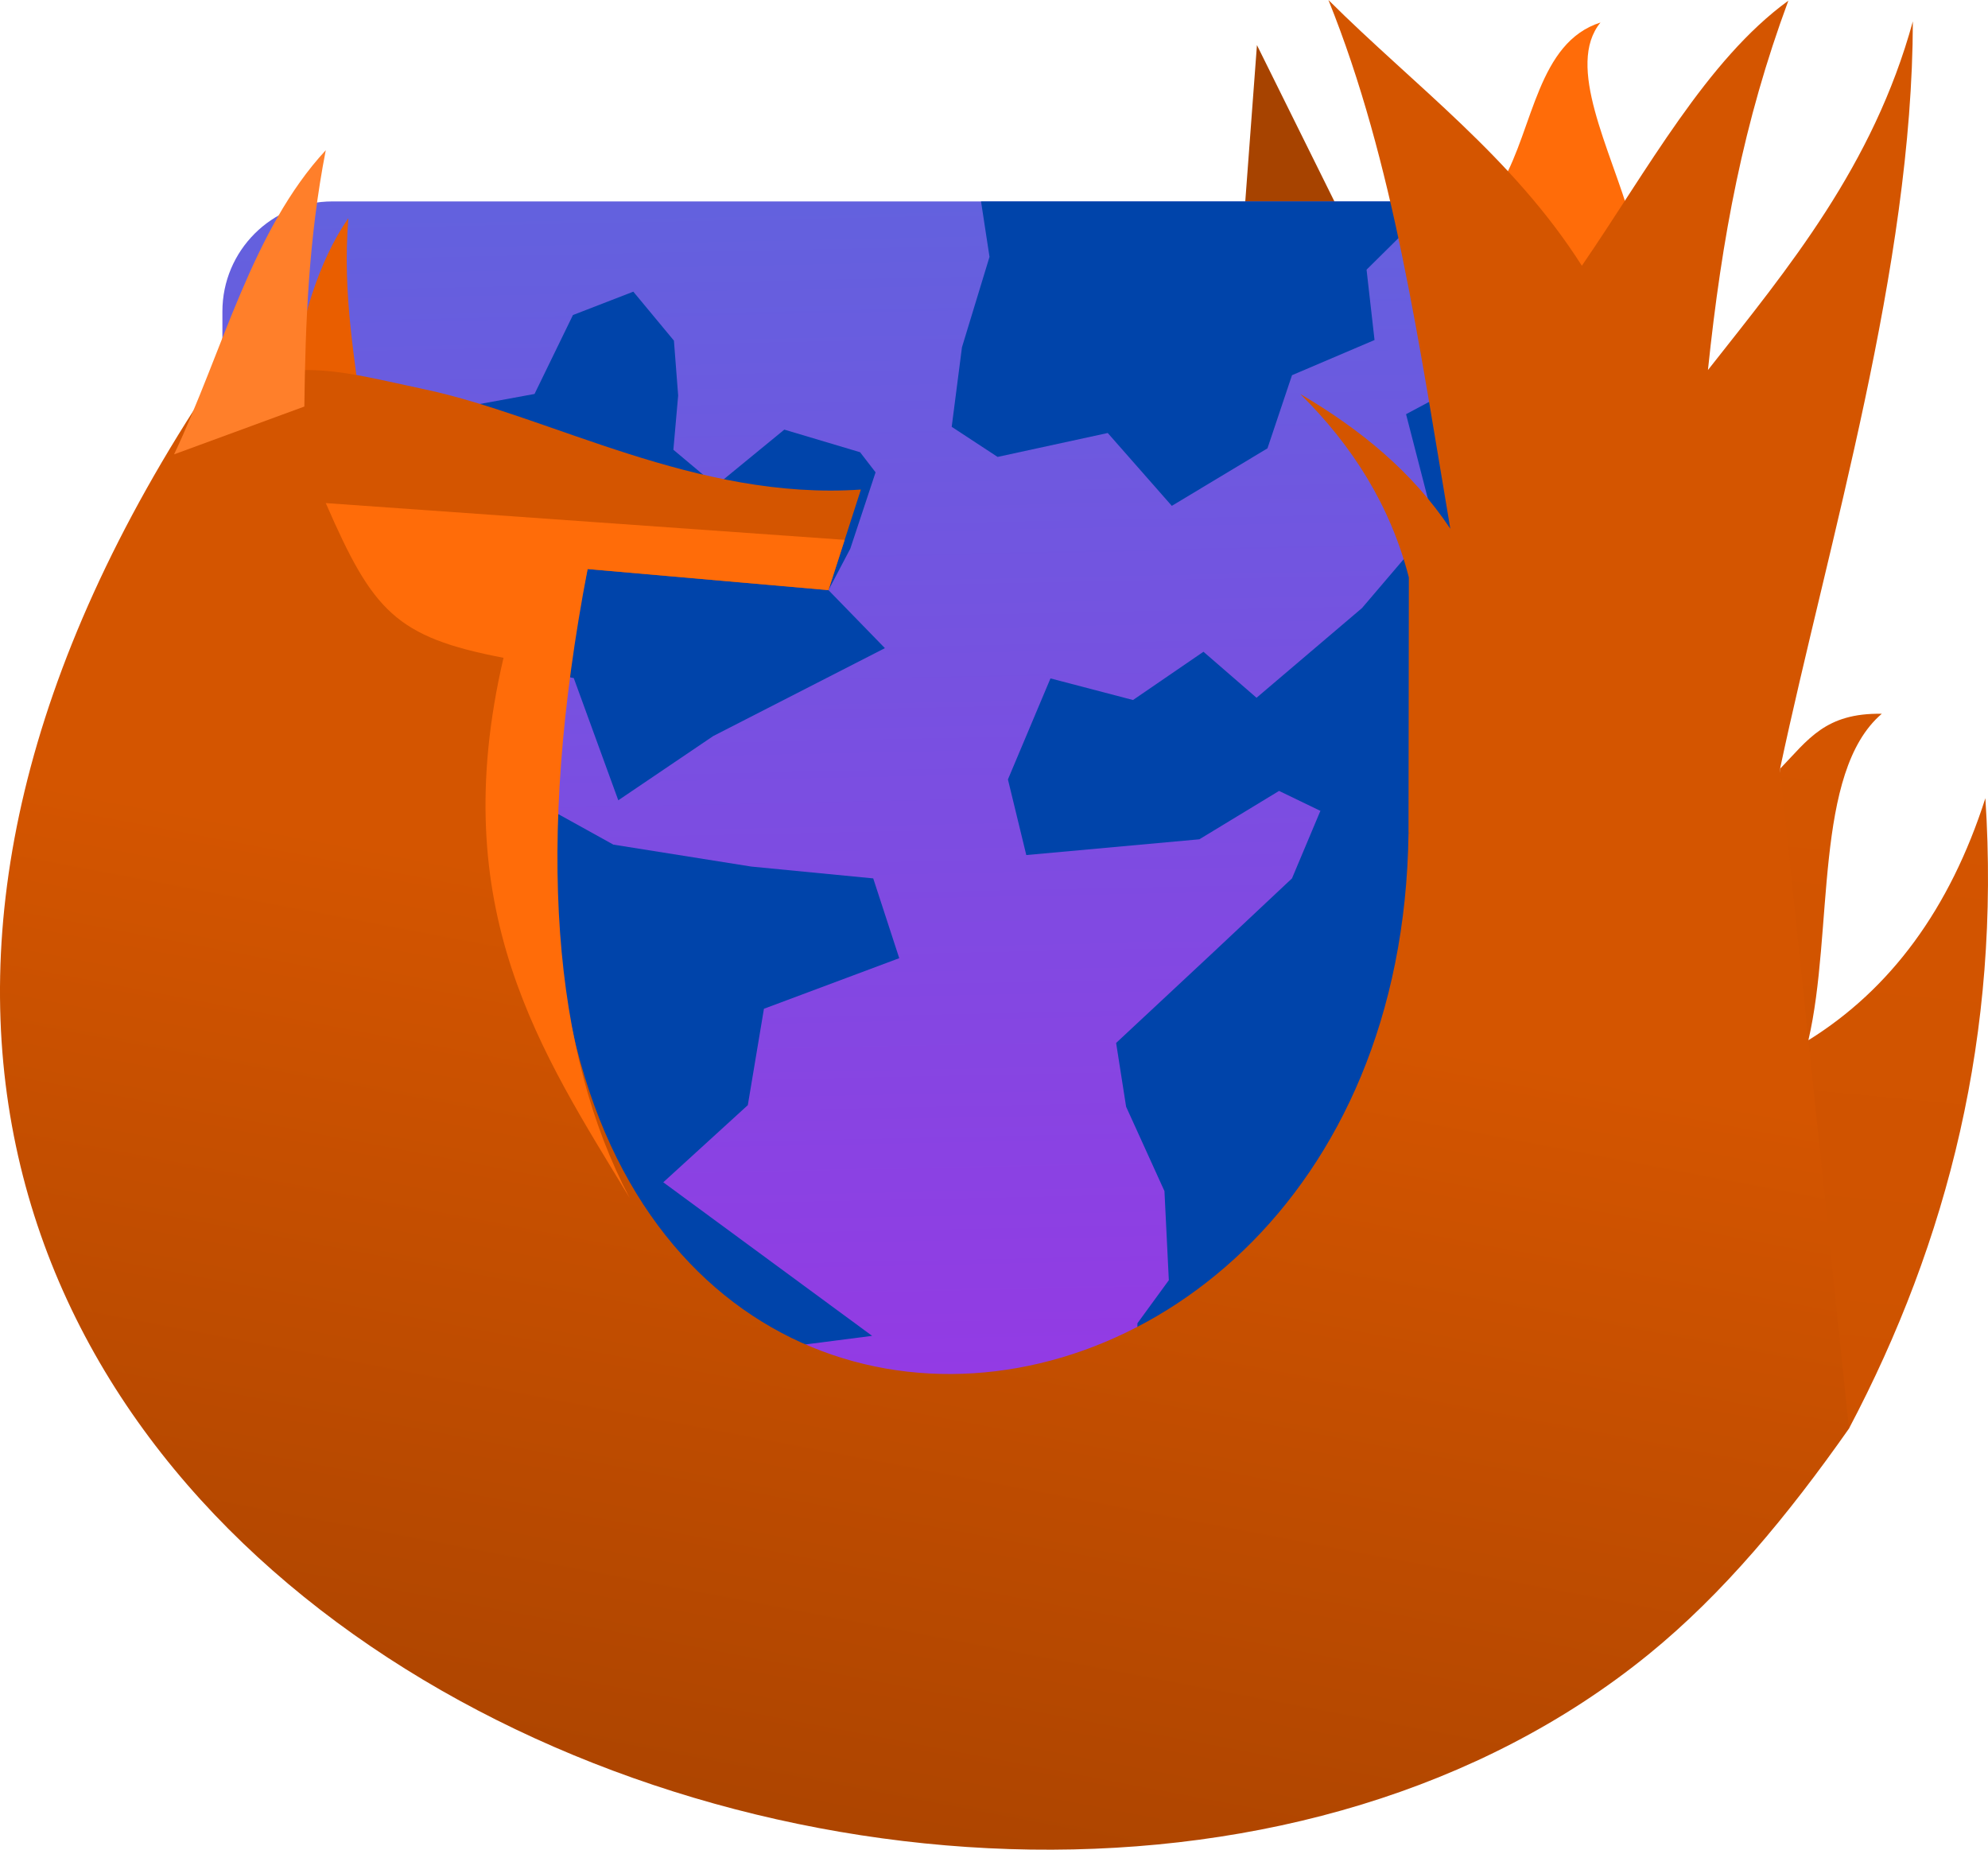
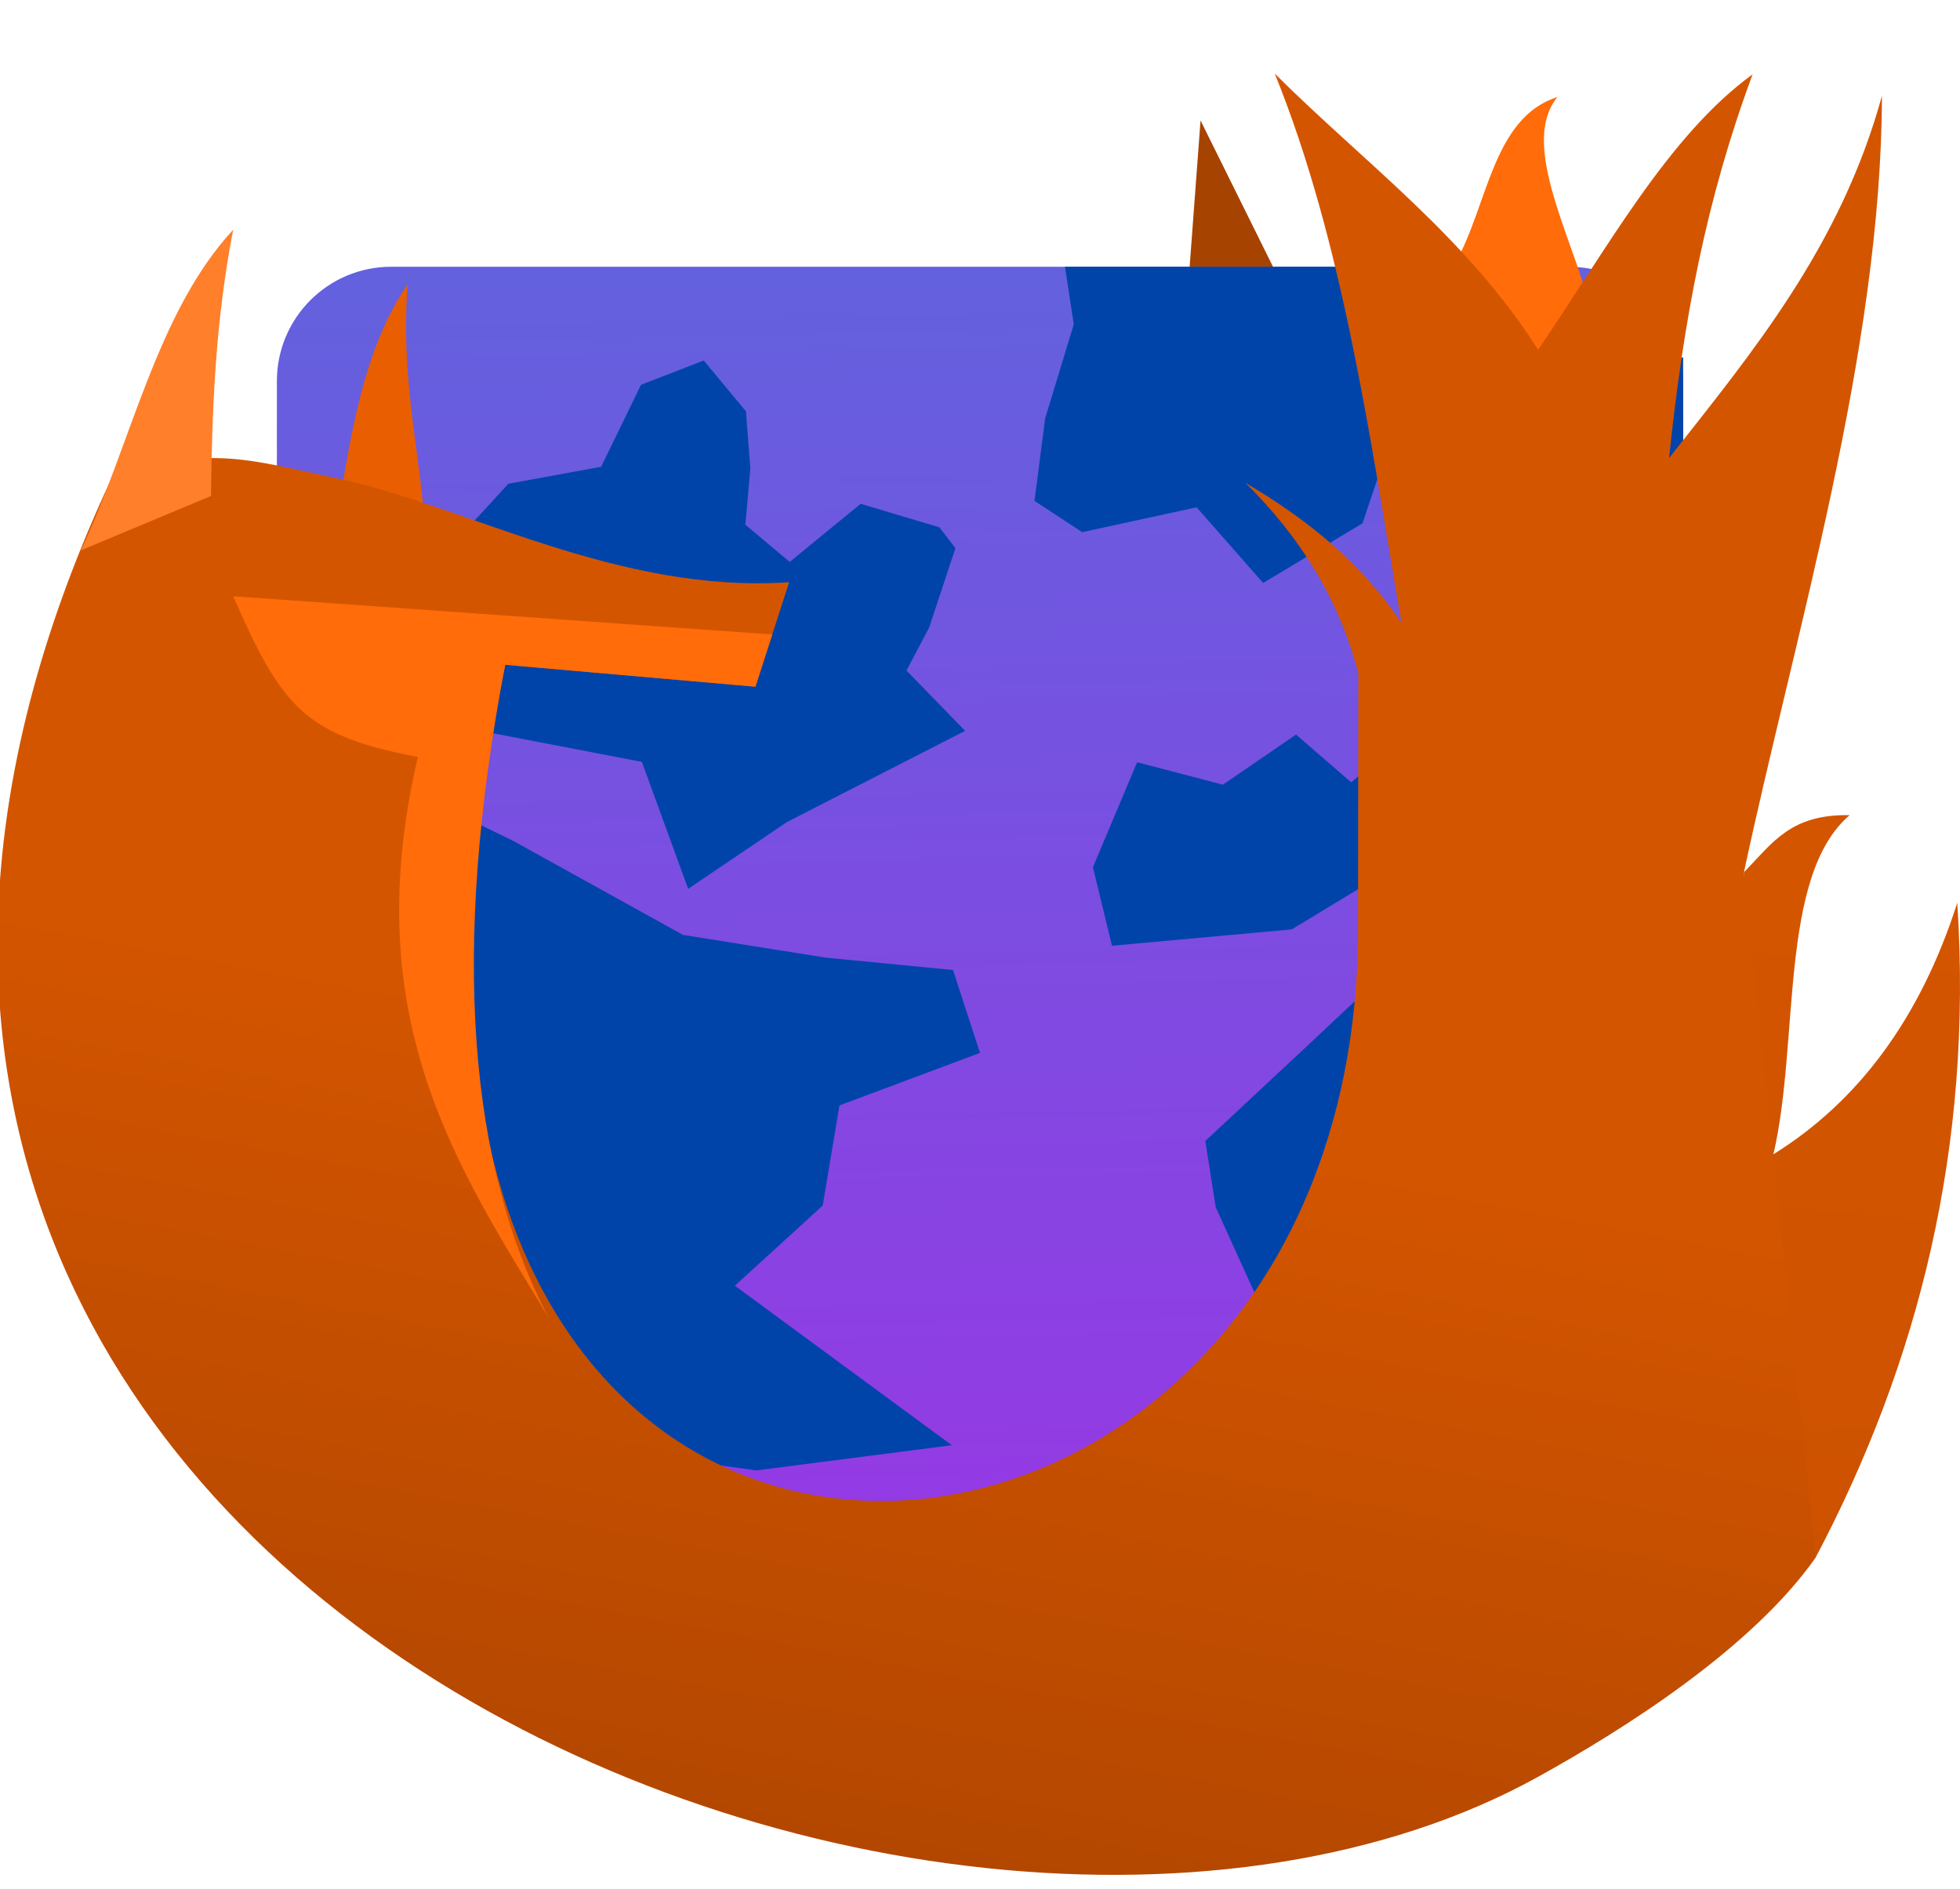
- <svg xmlns="http://www.w3.org/2000/svg" xmlns:xlink="http://www.w3.org/1999/xlink" width="150.445mm" height="139.951mm" viewBox="0 0 150.445 139.951" version="1.1" id="svg5" xml:space="preserve">
+ <svg xmlns="http://www.w3.org/2000/svg" xmlns:xlink="http://www.w3.org/1999/xlink" width="142.78mm" height="137.532mm" viewBox="0 0 142.78 137.532" version="1.1" id="svg5" xml:space="preserve">
  <defs id="defs2">
    <linearGradient id="linearGradient25084">
      <stop style="stop-color:#6361de;stop-opacity:1;" offset="0" id="stop25080" />
      <stop style="stop-color:#9e32e5;stop-opacity:1;" offset="1" id="stop25082" />
    </linearGradient>
    <linearGradient id="linearGradient23985">
      <stop style="stop-color:#d45500;stop-opacity:1;" offset="0" id="stop23981" />
      <stop style="stop-color:#cd5200;stop-opacity:1" offset="1" id="stop23983" />
    </linearGradient>
    <linearGradient id="linearGradient18041">
      <stop style="stop-color:#d45500;stop-opacity:1;" offset="0" id="stop18037" />
      <stop style="stop-color:#a03f00;stop-opacity:1;" offset="1" id="stop18039" />
    </linearGradient>
    <linearGradient xlink:href="#linearGradient18041" id="linearGradient18043" x1="110.02" y1="153.995" x2="93.194" y2="242.642" gradientUnits="userSpaceOnUse" />
    <linearGradient xlink:href="#linearGradient23985" id="linearGradient23987" x1="182.582" y1="138.496" x2="177.497" y2="192.841" gradientUnits="userSpaceOnUse" />
    <linearGradient xlink:href="#linearGradient25084" id="linearGradient25086" x1="111.15" y1="91.7" x2="113.76" y2="217.092" gradientUnits="userSpaceOnUse" />
+     <linearGradient id="linearGradient1926">
+       <stop style="stop-color:#ffffff;stop-opacity:1;" offset="0" id="stop1922" />
+       <stop style="stop-color:#dadada;stop-opacity:1;" offset="1" id="stop1924" />
+     </linearGradient>
+     <linearGradient xlink:href="#linearGradient1926" id="linearGradient1928" x1="145.996" y1="131.114" x2="145.748" y2="236.619" gradientUnits="userSpaceOnUse" />
  </defs>
-   <g id="layer1" transform="translate(-44.75673,-83.34921)">
-     <path style="fill:#a74300;fill-opacity:1;stroke-width:0.265" d="m 138.733,102.095 1.145,-15.333 6.747,13.614 -7.343,2.543 z" id="path21089" />
-     <g id="g24763" transform="matrix(0.8706727,0,0,0.8706727,16.03192,18.74872)">
-       <rect style="fill:url(#linearGradient25086);fill-opacity:1;stroke-width:0.265" id="rect234" width="117.657" height="113.332" x="52.322" y="91.7" ry="9.564" />
-       <path style="fill:#0044aa;stroke-width:0.265" d="m 91.52,113.28 3.711,3.113 5.932,-4.863 6.584,1.964 1.347,1.747 -2.197,6.634 -1.897,3.604 4.905,5.041 -14.916,7.636 -8.257,5.585 -3.871,-10.621 -15.34,-2.95 1.89,-8.757 -1.621,-7.306 3.896,-4.253 7.766,-1.423 3.338,-6.858 5.248,-2.031 3.529,4.254 0.368,4.769 z" id="path398" />
-       <path style="fill:#0044aa;fill-opacity:1;stroke-width:0.265" d="m 142.207,134.832 9.166,-7.795 6.278,-7.361 -2.449,-9.486 7.377,-3.942 3.776,-5.583 3.624,-1.4 v 39.701 l -7.921,1.883 -3.386,4.674 -7.323,0.875 -7.184,-3.472 -6.929,4.205 -15.042,1.37 -1.596,-6.572 3.698,-8.78 7.174,1.878 6.124,-4.194 z" id="path454" />
-       <path style="fill:#0044aa;fill-opacity:1;stroke-width:0.265" d="m 147.756,144.661 -2.468,5.867 -6.855,6.436 -8.431,7.866 0.868,5.538 3.333,7.335 0.38,7.743 -2.728,3.74 -0.165,10.6 7.286,1.632 12.923,-1.757 2.531,6.791 1.001,2.903 10.904,-6.213 3.644,-72.034 z" id="path456" />
-       <path style="fill:#0044aa;fill-opacity:1;stroke-width:0.265" d="m 108.794,190.282 -18.153,-13.344 7.349,-6.705 1.401,-8.375 11.76,-4.396 -2.261,-6.933 -10.602,-1.028 -11.985,-1.908 -14.19,-7.856 -8.767,-4.264 -4.63,22.094 -2.607,12.667 4.488,20.734 -0.639,12.177 h 25.664 l 3.276,-11.244 3.535,0.488 z" id="path458" />
-       <path style="fill:#0044aa;fill-opacity:1;stroke-width:0.265" d="m 118.26,91.7 0.737,4.817 -2.394,7.856 -0.892,6.914 3.99,2.615 9.573,-2.078 5.568,6.331 8.314,-4.997 2.133,-6.357 7.173,-3.057 -0.693,-6.112 5.994,-5.932 z" id="path556" />
-       <path style="fill:#e95e00;fill-opacity:1;stroke-width:0.265" d="m 64.529,111.347 c -0.626,-5.89 -1.806,-11.312 -1.26,-18.193 -5.37,7.784 -5.255,19.73 -7.883,29.595 z" id="path672" />
+   <g id="layer1" transform="translate(-48.58922,-84.55916)">
+     <g id="g371" style="display:inline" transform="translate(-3.832491,6.57389)">
+       <g id="g24763" transform="matrix(0.8706727,0,0,0.8706727,27.03641,17.57293)">
+         <path style="display:inline;fill:#a74300;fill-opacity:1;stroke-width:0.265" d="m 138.733,102.095 1.145,-15.333 6.747,13.614 -7.343,2.543 z" id="path21089" transform="matrix(1.148537,0,0,1.148537,-31.05232,-20.18316)" />
+         <rect style="fill:url(#linearGradient25086);fill-opacity:1;stroke-width:0.265" id="rect234" width="117.657" height="113.332" x="52.322" y="91.7" ry="9.564" />
+         <path style="fill:#0044aa;stroke-width:0.265" d="m 91.52,113.28 3.711,3.113 5.932,-4.863 6.584,1.964 1.347,1.747 -2.197,6.634 -1.897,3.604 4.905,5.041 -14.916,7.636 -8.257,5.585 -3.871,-10.621 -15.34,-2.95 1.89,-8.757 -1.621,-7.306 3.896,-4.253 7.766,-1.423 3.338,-6.858 5.248,-2.031 3.529,4.254 0.368,4.769 z" id="path398" />
+         <path style="fill:#0044aa;fill-opacity:1;stroke-width:0.265" d="m 142.207,134.832 9.166,-7.795 6.278,-7.361 -2.449,-9.486 7.377,-3.942 3.776,-5.583 3.624,-1.4 v 39.701 l -7.921,1.883 -3.386,4.674 -7.323,0.875 -7.184,-3.472 -6.929,4.205 -15.042,1.37 -1.596,-6.572 3.698,-8.78 7.174,1.878 6.124,-4.194 z" id="path454" />
+         <path style="fill:#0044aa;fill-opacity:1;stroke-width:0.265" d="m 147.756,144.661 -2.468,5.867 -6.855,6.436 -8.431,7.866 0.868,5.538 3.333,7.335 0.38,7.743 -2.728,3.74 -0.165,10.6 7.286,1.632 12.923,-1.757 2.531,6.791 1.001,2.903 10.904,-6.213 3.644,-72.034 z" id="path456" />
+         <path style="fill:#0044aa;fill-opacity:1;stroke-width:0.265" d="m 108.794,190.282 -18.153,-13.344 7.349,-6.705 1.401,-8.375 11.76,-4.396 -2.261,-6.933 -10.602,-1.028 -11.985,-1.908 -14.19,-7.856 -8.767,-4.264 -4.63,22.094 -2.607,12.667 4.488,20.734 -0.639,12.177 h 25.664 l 3.276,-11.244 3.535,0.488 z" id="path458" />
+         <path style="fill:#0044aa;fill-opacity:1;stroke-width:0.265" d="m 118.26,91.7 0.737,4.817 -2.394,7.856 -0.892,6.914 3.99,2.615 9.573,-2.078 5.568,6.331 8.314,-4.997 2.133,-6.357 7.173,-3.057 -0.693,-6.112 5.994,-5.932 z" id="path556" />
+         <path style="fill:#e95e00;fill-opacity:1;stroke-width:0.265" d="m 64.529,111.347 c -0.626,-5.89 -1.806,-11.312 -1.26,-18.193 -5.37,7.784 -5.255,19.73 -7.883,29.595 z" id="path672" />
+       </g>
+       <path style="fill:url(#linearGradient23987);fill-opacity:1;stroke-width:0.265" d="m 184.681,191.435 c 7.497,-14.196 11.481,-29.866 10.322,-47.692 -2.696,8.41 -7.2,14.463 -13.394,18.313 1.919,-8.224 0.366,-20.264 5.555,-24.702 -4.283,-0.071 -5.57,1.961 -7.702,4.166 l 2.289,48.177 z" id="path21632" />
+       <path style="fill:url(#linearGradient18043);fill-opacity:1;stroke-width:0.265" d="m 89.226,126.403 c -17.549,79.636 61.393,75.643 62.122,19.994 l 27.663,-9.201 5.671,54.239 c -4.615,6.571 -13.9,12.48 -20.287,16.002 C 120.241,231.786 22.923,191.939 60.833,112.219 Z" id="path670" />
+       <path style="fill:#ff6c09;fill-opacity:1;stroke-width:0.265" d="m 158.437,97.134 c 2.37,-4.149 2.703,-10.571 7.438,-12.082 -2.662,3.267 0.757,9.558 2.291,14.912 l -1.832,6.952 z" id="path20420" />
+       <path style="fill:#d45500;fill-opacity:1;stroke-width:0.265" d="m 89.226,126.403 18.227,1.597 2.453,-7.61 c -12.475,0.85 -23.462,-5.541 -32.933,-7.566 -6.965,-1.489 -8.395,-2.125 -16.139,-0.606 8.614,5.479 12.146,15.446 28.393,14.184 z" id="path20266" />
+       <path style="fill:#ff7f2a;stroke-width:0.265" d="m 58.309,118.071 c 3.691,-7.795 5.503,-17.311 11.102,-23.357 -1.298,6.65 -1.542,13.043 -1.621,19.395 z" id="path782" />
+       <path style="fill:#d45500;fill-opacity:1;stroke-width:0.265" d="m 179.463,141.52 c 3.691,-17.329 10.018,-37.945 10.052,-56.555 -3.009,10.954 -9.414,18.65 -15.507,26.382 1.05,-10.049 2.685,-18.769 6.085,-27.947 -6.185,4.486 -10.659,12.827 -15.627,20.055 -5.228,-8.225 -12.64,-13.595 -19.179,-20.106 4.962,12.283 6.891,26.258 9.225,40.007 -2.846,-4.285 -6.802,-7.523 -11.357,-10.197 3.936,3.896 6.819,8.434 8.218,13.878 l -0.025,19.361 23.25,-2.654 z" id="path20418" />
+       <path style="fill:#ff6c09;fill-opacity:1;stroke-width:0.265" d="m 108.679,124.195 -39.268,-2.781 c 3.565,8.185 5.291,10.138 13.45,11.707 -4.462,19.118 2.909,29.897 9.541,40.857 -5.788,-10.971 -7.185,-26.662 -3.176,-47.576 l 18.227,1.597 z" id="path21024" />
    </g>
-     <path style="fill:url(#linearGradient23987);fill-opacity:1;stroke-width:0.265" d="m 184.681,191.435 c 7.497,-14.196 11.481,-29.866 10.322,-47.692 -2.696,8.41 -7.2,14.463 -13.394,18.313 1.919,-8.224 0.366,-20.264 5.555,-24.702 -4.283,-0.071 -5.57,1.961 -7.702,4.166 l 2.289,48.177 z" id="path21632" />
-     <path style="fill:url(#linearGradient18043);fill-opacity:1;stroke-width:0.265" d="m 89.226,126.403 c -17.549,79.636 61.393,75.643 62.122,19.994 l 27.663,-9.201 5.671,54.239 c -4.615,6.571 -9.514,12.496 -15.175,17.094 C 118.461,250 2.344,199.795 60.833,112.219 Z" id="path670" />
-     <path style="fill:#ff6c09;fill-opacity:1;stroke-width:0.265" d="m 158.437,97.134 c 2.37,-4.149 2.703,-10.571 7.438,-12.082 -2.662,3.267 0.757,9.558 2.291,14.912 l -1.832,6.952 z" id="path20420" />
-     <path style="fill:#d45500;fill-opacity:1;stroke-width:0.265" d="m 89.226,126.403 18.227,1.597 2.453,-7.61 c -12.475,0.85 -23.462,-5.541 -32.933,-7.566 -6.965,-1.489 -8.395,-2.125 -16.139,-0.606 8.614,5.479 12.146,15.446 28.393,14.184 z" id="path20266" />
-     <path style="fill:#ff7f2a;stroke-width:0.265" d="m 57.931,117.726 c 3.691,-7.795 5.881,-16.966 11.479,-23.012 -1.298,6.65 -1.542,13.043 -1.621,19.395 z" id="path782" />
-     <path style="fill:#d45500;fill-opacity:1;stroke-width:0.265" d="m 179.463,141.52 c 3.691,-17.329 10.018,-37.945 10.052,-56.555 -3.009,10.954 -9.414,18.65 -15.507,26.382 1.05,-10.049 2.685,-18.769 6.085,-27.947 -6.185,4.486 -10.659,12.827 -15.627,20.055 -5.228,-8.225 -12.64,-13.595 -19.179,-20.106 4.962,12.283 6.891,26.258 9.225,40.007 -2.846,-4.285 -6.802,-7.523 -11.357,-10.197 3.936,3.896 6.819,8.434 8.218,13.878 l -0.025,19.361 23.25,-2.654 z" id="path20418" />
-     <path style="fill:#ff6c09;fill-opacity:1;stroke-width:0.265" d="m 108.679,124.195 -39.268,-2.781 c 3.565,8.185 5.291,10.138 13.45,11.707 -4.462,19.118 2.909,29.897 9.541,40.857 -5.788,-10.971 -7.185,-26.662 -3.176,-47.576 l 18.227,1.597 z" id="path21024" />
+     <g id="g24763-3" transform="matrix(0.8706727,0,0,0.8706727,-13.54681,-3.355553)" style="display:none">
+       <g id="g435" style="opacity:0.521;fill:#333333" transform="matrix(1.393787,0,0,1.393787,-60.39116,-70.86338)">
+         <rect style="fill:#333333;fill-opacity:1;stroke-width:0.265" id="rect433" width="117.657" height="113.332" x="94.531" y="123.288" ry="9.564" />
+       </g>
+       <rect style="fill:url(#linearGradient1928);fill-opacity:1;stroke-width:0.265" id="rect234-5" width="117.657" height="113.332" x="94.531" y="123.288" ry="9.564" />
+     </g>
  </g>
</svg>
